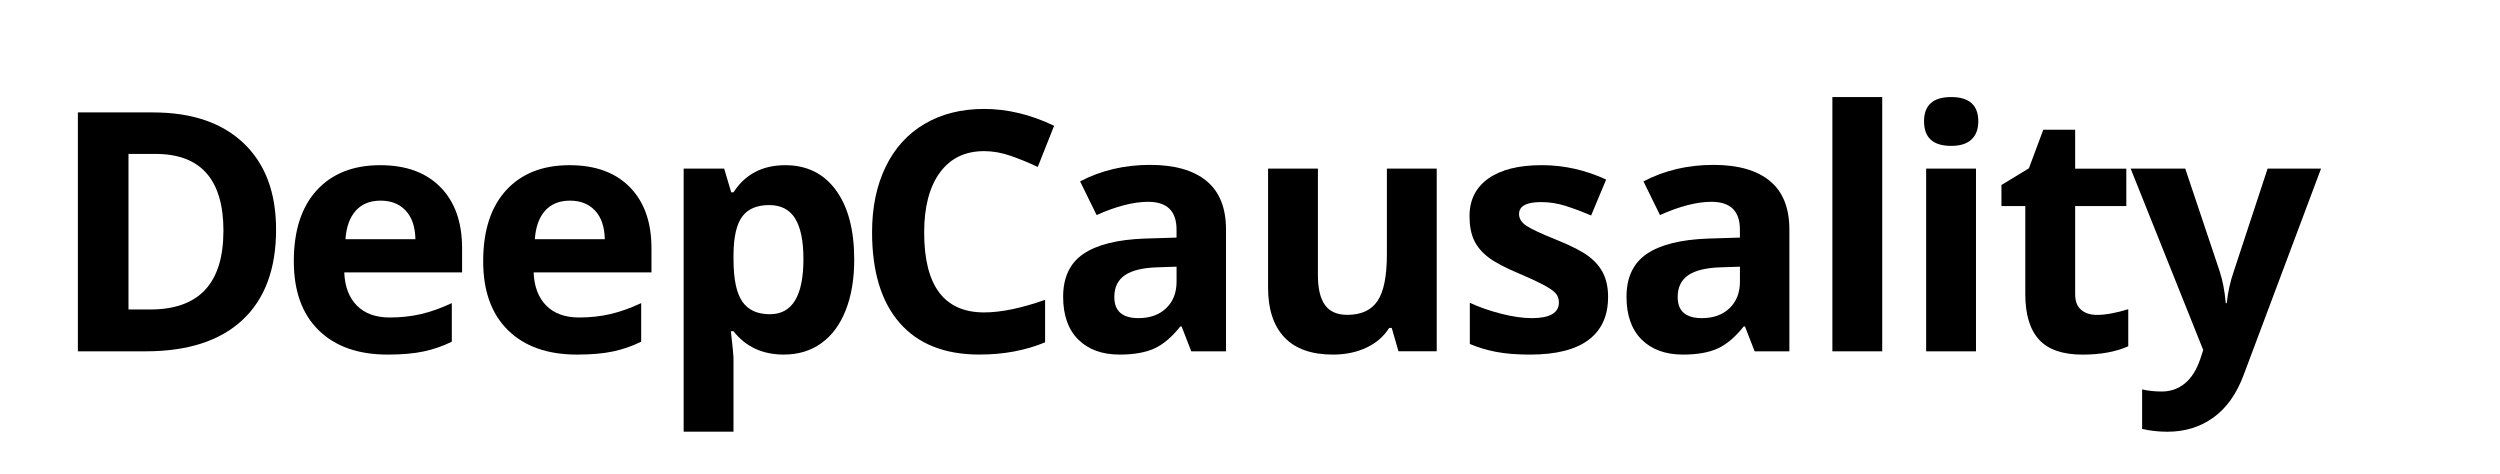
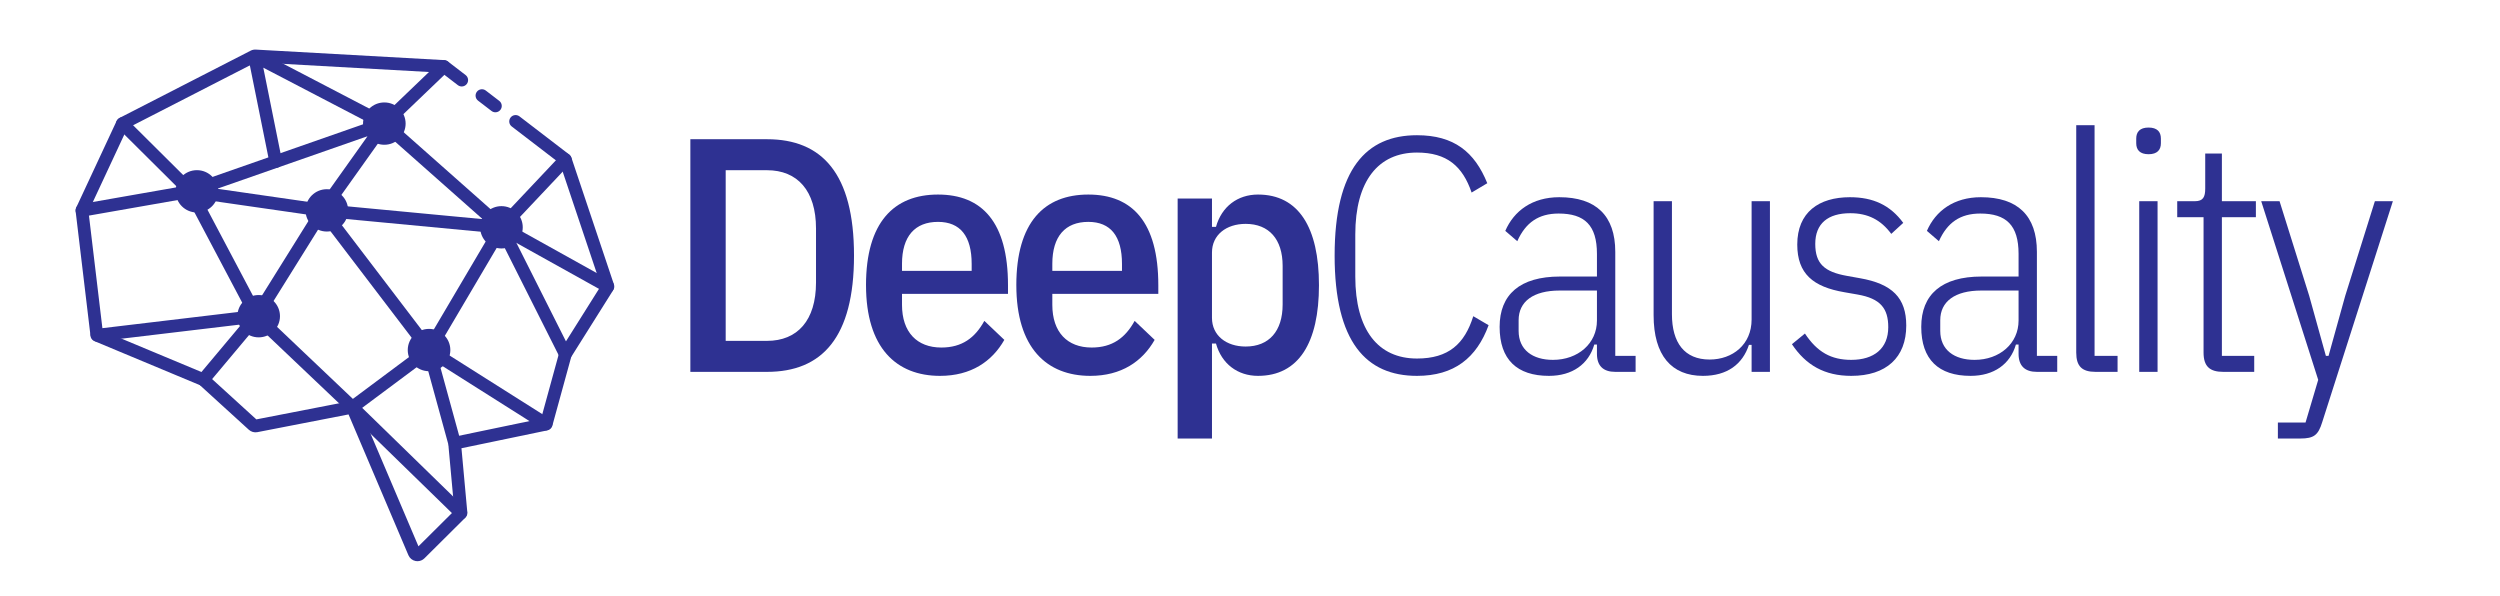
- <svg xmlns="http://www.w3.org/2000/svg" id="Layer_1" data-name="Layer 1" viewBox="0 0 89.64 16.97">
-   <path d="M9.899,8.232c0,1.41-.401,2.49-1.204,3.24s-1.962,1.125-3.478,1.125H2.792V4.031h2.689c1.398,0,2.484,.369,3.258,1.107s1.16,1.77,1.16,3.094Zm-1.887,.047c0-1.84-.812-2.76-2.438-2.76h-.967v5.578h.779c1.75,0,2.625-.939,2.625-2.818Z" />
-   <path d="M13.899,12.714c-1.055,0-1.879-.291-2.473-.873s-.891-1.406-.891-2.473c0-1.098,.274-1.946,.823-2.546s1.308-.899,2.276-.899c.926,0,1.646,.264,2.162,.791s.773,1.256,.773,2.186v.867h-4.225c.02,.508,.17,.904,.451,1.189s.676,.428,1.184,.428c.395,0,.768-.041,1.119-.123s.719-.213,1.102-.393v1.383c-.312,.156-.646,.272-1.002,.349s-.789,.114-1.301,.114Zm-.252-5.52c-.379,0-.676,.12-.891,.36s-.338,.581-.369,1.022h2.508c-.008-.441-.123-.782-.346-1.022s-.523-.36-.902-.36Z" />
-   <path d="M20.689,12.714c-1.055,0-1.879-.291-2.473-.873s-.891-1.406-.891-2.473c0-1.098,.274-1.946,.823-2.546s1.308-.899,2.276-.899c.926,0,1.646,.264,2.162,.791s.773,1.256,.773,2.186v.867h-4.225c.02,.508,.17,.904,.451,1.189s.676,.428,1.184,.428c.395,0,.768-.041,1.119-.123s.719-.213,1.102-.393v1.383c-.312,.156-.646,.272-1.002,.349s-.789,.114-1.301,.114Zm-.252-5.52c-.379,0-.676,.12-.891,.36s-.338,.581-.369,1.022h2.508c-.008-.441-.123-.782-.346-1.022s-.523-.36-.902-.36Z" />
-   <path d="M28.111,12.714c-.77,0-1.373-.279-1.811-.838h-.094c.062,.547,.094,.863,.094,.949v2.654h-1.787V6.046h1.453l.252,.85h.082c.418-.648,1.037-.973,1.857-.973,.773,0,1.379,.299,1.816,.896s.656,1.428,.656,2.49c0,.699-.103,1.307-.308,1.822s-.497,.908-.876,1.178-.824,.404-1.336,.404Zm-.527-5.361c-.441,0-.764,.136-.967,.407s-.309,.72-.316,1.345v.193c0,.703,.104,1.207,.313,1.512s.54,.457,.993,.457c.801,0,1.201-.66,1.201-1.98,0-.645-.099-1.128-.296-1.45s-.507-.483-.929-.483Z" />
-   <path d="M35.287,5.419c-.684,0-1.213,.257-1.588,.771s-.562,1.229-.562,2.147c0,1.91,.717,2.865,2.15,2.865,.602,0,1.33-.15,2.186-.451v1.523c-.703,.293-1.488,.439-2.355,.439-1.246,0-2.199-.378-2.859-1.134s-.99-1.841-.99-3.255c0-.891,.162-1.671,.486-2.341s.79-1.184,1.397-1.541,1.319-.536,2.136-.536c.832,0,1.668,.201,2.508,.604l-.586,1.477c-.32-.152-.643-.285-.967-.398s-.643-.17-.955-.17Z" />
-   <path d="M42.714,12.597l-.346-.891h-.047c-.301,.379-.61,.642-.929,.788s-.733,.22-1.245,.22c-.629,0-1.124-.18-1.485-.539s-.542-.871-.542-1.535c0-.695,.243-1.208,.729-1.538s1.22-.513,2.2-.548l1.137-.035v-.287c0-.664-.34-.996-1.02-.996-.523,0-1.139,.158-1.846,.475l-.592-1.207c.754-.395,1.59-.592,2.508-.592,.879,0,1.553,.191,2.021,.574s.703,.965,.703,1.746v4.365h-1.248Zm-.527-3.035l-.691,.023c-.52,.016-.906,.109-1.16,.281s-.381,.434-.381,.785c0,.504,.289,.756,.867,.756,.414,0,.745-.119,.993-.357s.372-.555,.372-.949v-.539Z" />
-   <path d="M50.143,12.597l-.24-.838h-.094c-.191,.305-.463,.54-.814,.706s-.752,.249-1.201,.249c-.77,0-1.35-.206-1.74-.618s-.586-1.005-.586-1.778V6.046h1.787v3.826c0,.473,.084,.827,.252,1.063s.436,.354,.803,.354c.5,0,.861-.167,1.084-.501s.334-.888,.334-1.661v-3.082h1.787v6.551h-1.371Z" />
-   <path d="M57.659,10.652c0,.672-.233,1.184-.7,1.535s-1.165,.527-2.095,.527c-.477,0-.883-.032-1.219-.097s-.65-.159-.943-.284v-1.477c.332,.156,.706,.287,1.122,.393s.782,.158,1.099,.158c.648,0,.973-.188,.973-.562,0-.141-.043-.255-.129-.343s-.234-.188-.445-.299-.492-.241-.844-.39c-.504-.211-.874-.406-1.11-.586s-.408-.386-.516-.618-.161-.519-.161-.858c0-.582,.226-1.032,.677-1.351s1.091-.478,1.919-.478c.789,0,1.557,.172,2.303,.516l-.539,1.289c-.328-.141-.635-.256-.92-.346s-.576-.135-.873-.135c-.527,0-.791,.143-.791,.428,0,.16,.085,.299,.255,.416s.542,.291,1.116,.521c.512,.207,.887,.4,1.125,.58s.414,.387,.527,.621,.17,.514,.17,.838Z" />
-   <path d="M62.914,12.597l-.346-.891h-.047c-.301,.379-.61,.642-.929,.788s-.733,.22-1.245,.22c-.629,0-1.124-.18-1.485-.539s-.542-.871-.542-1.535c0-.695,.243-1.208,.729-1.538s1.22-.513,2.2-.548l1.137-.035v-.287c0-.664-.34-.996-1.02-.996-.523,0-1.139,.158-1.846,.475l-.592-1.207c.754-.395,1.59-.592,2.508-.592,.879,0,1.553,.191,2.021,.574s.703,.965,.703,1.746v4.365h-1.248Zm-.527-3.035l-.691,.023c-.52,.016-.906,.109-1.16,.281s-.381,.434-.381,.785c0,.504,.289,.756,.867,.756,.414,0,.745-.119,.993-.357s.372-.555,.372-.949v-.539Z" />
-   <path d="M67.489,12.597h-1.787V3.48h1.787V12.597Z" />
-   <path d="M68.988,4.353c0-.582,.324-.873,.973-.873s.973,.291,.973,.873c0,.277-.081,.493-.243,.647s-.405,.231-.729,.231c-.648,0-.973-.293-.973-.879Zm1.863,8.244h-1.787V6.046h1.787v6.551Z" />
-   <path d="M75.186,11.291c.312,0,.688-.068,1.125-.205v1.33c-.445,.199-.992,.299-1.641,.299-.715,0-1.235-.181-1.562-.542s-.489-.903-.489-1.626v-3.158h-.855v-.756l.984-.598,.516-1.383h1.143v1.395h1.834v1.342h-1.834v3.158c0,.254,.071,.441,.214,.562s.331,.182,.565,.182Z" />
-   <path d="M76.397,6.046h1.957l1.236,3.686c.105,.32,.178,.699,.217,1.137h.035c.043-.402,.127-.781,.252-1.137l1.213-3.686h1.916l-2.771,7.389c-.254,.684-.616,1.195-1.087,1.535s-1.021,.51-1.649,.51c-.309,0-.611-.033-.908-.1v-1.418c.215,.051,.449,.076,.703,.076,.316,0,.593-.097,.829-.29s.421-.485,.554-.876l.105-.322-2.602-6.504Z" />
+ <svg xmlns="http://www.w3.org/2000/svg" id="AW" viewBox="0 0 562.54 134.049">
+   <defs>
+     <style>
+       .cls-1 {
+         fill: #2e3192;
+       }
+     </style>
+   </defs>
+   <g id="DEEP_LEARNING_icon" data-name="DEEP LEARNING icon">
+     <g>
+       <g>
+         <ellipse class="cls-1" cx="44.311" cy="43.052" rx="4.792" ry="4.762" />
+         <ellipse class="cls-1" cx="86.479" cy="27.813" rx="4.792" ry="4.762" />
+         <ellipse class="cls-1" cx="58.208" cy="71.148" rx="4.792" ry="4.762" />
+         <ellipse class="cls-1" cx="96.542" cy="78.767" rx="4.792" ry="4.762" />
+         <ellipse class="cls-1" cx="112.835" cy="51.147" rx="4.792" ry="4.762" />
+         <ellipse class="cls-1" cx="73.541" cy="47.337" rx="4.792" ry="4.762" />
+         <g>
+           <path class="cls-1" d="M18.434,48.77c-.682,0-1.287-.49-1.409-1.185-.137-.779,.384-1.521,1.163-1.658l21.716-3.808-13.373-13.29c-.561-.557-.564-1.464-.006-2.025,.557-.562,1.464-.564,2.025-.007l14.274,14.185c.587,.583,.798,1.436,.55,2.226-.248,.79-.909,1.369-1.724,1.511l-22.965,4.028c-.084,.014-.167,.021-.249,.022Zm22.371-5.755h0Z" />
+           <path class="cls-1" d="M45.748,86.866c-.325,0-.651-.11-.919-.335-.606-.508-.685-1.411-.177-2.017l9.489-11.316c.024-.029,.043-.052,.012-.11-.036-.067-.08-.062-.117-.058l-32.077,3.825c-.78,.096-1.497-.467-1.591-1.252-.094-.785,.467-1.498,1.252-1.591l32.076-3.825c1.223-.146,2.39,.458,2.975,1.538,.582,1.075,.45,2.375-.336,3.313l-9.489,11.316c-.283,.337-.689,.512-1.098,.512Z" />
+           <path class="cls-1" d="M57.784,71.791c-.026,0-.053-0-.079-.001-.79-.028-1.511-.48-1.88-1.179l-12.806-24.221c-.523-.99-.448-2.174,.198-3.09,.649-.921,1.746-1.39,2.864-1.232l24.372,3.516c1.001,.145,1.852,.777,2.276,1.692,.423,.91,.358,1.962-.174,2.814l-12.888,20.659c-.405,.649-1.12,1.044-1.882,1.044Zm.572-2.519h0Zm-12.713-24.373c-.026,0-.057,.008-.086,.049-.035,.049-.02,.077-.007,.102l12.281,23.228,12.294-19.706c.011-.017,.028-.045,.006-.092-.025-.054-.068-.06-.088-.063l-24.372-3.515c-.008-.001-.017-.003-.028-.003Z" />
+           <path class="cls-1" d="M96.458,79.58c-.689,0-1.34-.32-1.761-.872l-22.91-30.054c-.587-.77-.605-1.818-.043-2.608l13.061-18.35c.364-.512,.932-.847,1.556-.918,.625-.071,1.253,.127,1.724,.543l25.226,22.335c.786,.697,.969,1.858,.436,2.762l-15.379,26.071c-.375,.636-1.04,1.043-1.777,1.086-.044,.003-.089,.004-.133,.004Zm-22.097-32.272l22.029,28.898,14.611-24.77-24.279-21.496-12.361,17.368Zm12.777-17.952l-.001,.002c0-0,.001-.001,.001-.002Zm-1.167-.83h0Z" />
+           <path class="cls-1" d="M102.292,101.153c-.629,0-1.205-.418-1.38-1.053l-5.195-18.931-15.037,11.208c-.868,.648-2.067,.577-2.854-.17l-21.083-20.02c-.573-.545-.597-1.451-.052-2.024,.544-.573,1.45-.597,2.024-.053l20.689,19.647,15.366-11.453c.587-.438,1.35-.556,2.042-.318,.692,.238,1.221,.801,1.414,1.506l5.448,19.851c.209,.763-.239,1.55-1.002,1.759-.127,.035-.254,.052-.38,.052Z" />
+           <path class="cls-1" d="M122.896,96.866c-.262,0-.526-.071-.764-.222l-26.355-16.668c-.668-.422-.867-1.307-.445-1.975,.423-.668,1.307-.868,1.975-.445l26.355,16.667c.668,.422,.867,1.307,.445,1.975-.272,.431-.737,.666-1.212,.666Z" />
+           <path class="cls-1" d="M127.211,81.152c-.524,0-1.029-.289-1.28-.789l-14.134-28.093c-.414-.823-.267-1.826,.364-2.495l14.008-14.849c.543-.576,1.449-.602,2.024-.059,.575,.543,.602,1.449,.059,2.024l-13.687,14.509,13.925,27.676c.356,.707,.071,1.567-.635,1.923-.206,.104-.426,.153-.642,.153Z" />
+           <path class="cls-1" d="M62.04,37.785c-.668,0-1.265-.47-1.402-1.149l-4.739-23.515c-.118-.587,.115-1.197,.592-1.556,.478-.358,1.128-.412,1.658-.137l28.082,14.64,12.676-12.147c.571-.548,1.477-.528,2.024,.043,.547,.57,.528,1.477-.043,2.024l-13.01,12.467c-.688,.659-1.717,.805-2.561,.365l-26.072-13.592,4.2,20.841c.156,.775-.346,1.53-1.121,1.686-.096,.02-.191,.029-.284,.029Z" />
+           <path class="cls-1" d="M136.792,65.913c-.236,0-.474-.058-.695-.181l-23.697-13.188-39.952-3.782c-.787-.075-1.365-.773-1.291-1.56,.075-.787,.776-1.366,1.56-1.291l40.087,3.794c.308,.029,.601,.12,.871,.271l23.814,13.253c.691,.384,.939,1.256,.555,1.947-.262,.47-.75,.736-1.253,.736Z" />
+           <path class="cls-1" d="M42.874,44.484c-.592,0-1.145-.37-1.352-.96-.261-.746,.133-1.563,.879-1.824l43.606-15.239c.747-.26,1.563,.133,1.824,.879,.261,.746-.133,1.563-.879,1.824l-43.606,15.239c-.156,.055-.316,.081-.472,.081Z" />
+           <path class="cls-1" d="M103.73,116.867c-.36,0-.721-.135-.999-.406l-24.438-23.81c-.566-.552-.578-1.458-.026-2.025,.552-.567,1.458-.578,2.025-.026l24.438,23.81c.566,.552,.578,1.458,.026,2.025-.281,.288-.653,.433-1.026,.433Z" />
+         </g>
+       </g>
+       <g>
+         <path class="cls-1" d="M111.472,25.268c-.304,0-.611-.096-.87-.295l-3.03-2.325c-.628-.481-.746-1.38-.265-2.007,.482-.627,1.381-.745,2.007-.264l3.03,2.324c.628,.481,.746,1.381,.265,2.008-.282,.367-.707,.56-1.137,.56Z" />
+         <path class="cls-1" d="M93.937,126.28c-.142,0-.284-.014-.426-.041-.722-.141-1.325-.63-1.613-1.307l-13.47-31.68-20.517,3.99c-.683,.134-1.401-.068-1.917-.538l-11.025-10.043-23.311-9.73c-.734-.306-1.249-.987-1.343-1.777l-3.275-27.429c-.049-.405,.017-.816,.19-1.188l8.9-19.085c.206-.443,.559-.81,.994-1.033l29.282-15.019c.349-.179,.738-.262,1.134-.242l42.195,2.356c.45,.027,.872,.183,1.225,.454l3.81,2.923c.627,.481,.746,1.38,.264,2.007-.481,.627-1.38,.746-2.008,.264l-3.651-2.801-41.818-2.335-28.927,14.838-8.725,18.71,3.207,26.861,23.063,9.627c.234,.097,.45,.235,.639,.407l10.868,9.9,20.717-4.029c1.021-.195,2.053,.352,2.458,1.307l13.301,31.283,8.085-8.035-1.313-14.36c-.102-1.115,.648-2.129,1.744-2.356l19.075-3.968,4.051-14.761c.058-.209,.144-.406,.259-.588l9.163-14.569-9.229-27.515-10.845-8.32c-.627-.481-.746-1.38-.264-2.007,.481-.627,1.38-.746,2.008-.264l11.004,8.442c.35,.268,.609,.631,.749,1.051l9.392,28.002c.211,.628,.129,1.309-.223,1.87l-9.277,14.751-4.13,15.049c-.222,.807-.867,1.413-1.686,1.582l-18.885,3.928,1.288,14.081c.06,.656-.173,1.299-.641,1.763l-8.985,8.929c-.419,.417-.981,.644-1.56,.644Z" />
+       </g>
+     </g>
+   </g>
+   <g>
+     <path class="cls-1" d="M155.342,31.327h17.249c12.375,0,19.574,7.725,19.574,26.174s-7.2,26.174-19.574,26.174h-17.249V31.327Zm17.249,45.373c6.825,0,11.025-4.575,11.025-13.125v-12.149c0-8.55-4.2-13.125-11.025-13.125h-9.299v38.398h9.299Z" />
+     <path class="cls-1" d="M194.866,64.176c0-14.175,6.3-20.399,16.199-20.399,9.9,0,15.75,6.225,15.75,20.399v1.95h-23.849v2.475c0,6.149,3.375,9.6,8.85,9.6,4.65,0,7.575-2.175,9.675-6l4.5,4.275c-2.775,4.875-7.5,8.1-14.474,8.1-9.825,0-16.649-6.3-16.649-20.399Zm8.1-4.8v1.575h15.674v-1.575c0-6.225-2.55-9.45-7.575-9.45-5.175,0-8.1,3.225-8.1,9.45Z" />
+     <path class="cls-1" d="M228.69,64.176c0-14.175,6.3-20.399,16.199-20.399,9.9,0,15.75,6.225,15.75,20.399v1.95h-23.849v2.475c0,6.149,3.375,9.6,8.85,9.6,4.65,0,7.575-2.175,9.675-6l4.5,4.275c-2.775,4.875-7.5,8.1-14.474,8.1-9.825,0-16.649-6.3-16.649-20.399Zm8.1-4.8v1.575h15.674v-1.575c0-6.225-2.55-9.45-7.575-9.45-5.175,0-8.1,3.225-8.1,9.45Z" />
+     <path class="cls-1" d="M264.99,44.676h7.725v6.375h.9c1.275-4.575,4.875-7.275,9.45-7.275,9.149,0,13.724,7.425,13.724,20.399,0,12.974-4.575,20.399-13.724,20.399-4.575,0-8.175-2.7-9.45-7.274h-.9v21.374h-7.725V44.676Zm23.624,23.849v-8.7c0-6-3.075-9.45-8.325-9.45-4.35,0-7.575,2.475-7.575,6.45v14.7c0,3.975,3.225,6.45,7.575,6.45,5.25,0,8.325-3.45,8.325-9.45Z" />
+     <path class="cls-1" d="M300.313,57.501c0-19.5,7.125-27.074,18.524-27.074,8.325,0,12.975,3.75,15.824,10.8l-3.525,2.1c-2.025-5.925-5.55-9-12.299-9-8.7,0-13.875,6.375-13.875,18.449v9.45c0,12.075,5.175,18.449,13.875,18.449,7.125,0,10.725-3.3,12.674-9.524l3.45,2.025c-2.7,7.35-7.725,11.399-16.125,11.399-11.399,0-18.524-7.575-18.524-27.074Z" />
+     <path class="cls-1" d="M363.463,83.675c-2.7,0-4.125-1.35-4.125-4.05v-2.1h-.6c-1.275,4.425-4.95,7.05-10.199,7.05-7.2,0-11.1-3.675-11.1-11.024,0-7.275,4.575-11.325,13.574-11.325h8.325v-5.1c0-6.45-2.775-9.075-8.625-9.075-4.5,0-7.425,2.025-9.3,6.225l-2.7-2.325c1.95-4.5,6.075-7.575,12.149-7.575,8.25,0,12.6,4.125,12.6,12.299v23.399h4.575v3.6h-4.575Zm-4.125-11.549v-6.75h-8.399c-5.925,0-9.225,2.475-9.225,6.675v2.4c0,4.275,3.15,6.525,7.725,6.525,5.625,0,9.899-3.675,9.899-8.85Z" />
+     <path class="cls-1" d="M394.137,77.6h-.6c-1.425,4.35-4.875,6.975-10.35,6.975-7.049,0-11.099-4.575-11.099-13.649v-25.649h4.125v25.424c0,6.45,2.85,10.2,8.475,10.2,5.175,0,9.45-3.375,9.45-9v-26.624h4.125v38.398h-4.125v-6.075Z" />
+     <path class="cls-1" d="M403.213,77.45l2.925-2.4c2.775,4.2,5.925,5.925,10.425,5.925,5.1,0,8.325-2.55,8.325-7.35,0-4.2-1.725-6.45-6.9-7.35l-3-.525c-6.975-1.2-10.575-4.125-10.575-10.725,0-7.274,4.875-10.649,11.85-10.649,5.25,0,9.075,1.8,12,5.775l-2.7,2.475c-2.325-3.15-5.25-4.65-9.225-4.65-5.025,0-7.875,2.325-7.875,6.9,0,4.5,2.1,6.3,7.125,7.2l2.925,.525c7.275,1.275,10.425,4.425,10.425,10.649,0,7.2-4.5,11.325-12.375,11.325-6,0-10.2-2.4-13.35-7.125Z" />
+     <path class="cls-1" d="M458.336,83.675c-2.7,0-4.125-1.35-4.125-4.05v-2.1h-.6c-1.275,4.425-4.95,7.05-10.199,7.05-7.2,0-11.1-3.675-11.1-11.024,0-7.275,4.575-11.325,13.574-11.325h8.325v-5.1c0-6.45-2.775-9.075-8.625-9.075-4.5,0-7.425,2.025-9.3,6.225l-2.7-2.325c1.95-4.5,6.075-7.575,12.149-7.575,8.25,0,12.6,4.125,12.6,12.299v23.399h4.575v3.6h-4.575Zm-4.125-11.549v-6.75h-8.399c-5.925,0-9.225,2.475-9.225,6.675v2.4c0,4.275,3.149,6.525,7.725,6.525,5.625,0,9.899-3.675,9.899-8.85Z" />
+     <path class="cls-1" d="M471.536,83.675c-3.075,0-4.35-1.275-4.35-4.35V28.177h4.125v51.898h5.175v3.6h-4.95Z" />
+     <path class="cls-1" d="M480.686,32.227v-1.05c0-1.5,.825-2.475,2.775-2.475,1.95,0,2.775,.975,2.775,2.475v1.05c0,1.5-.825,2.475-2.775,2.475-1.95,0-2.775-.975-2.775-2.475Zm.675,13.049h4.125v38.398h-4.125V45.276Z" />
+     <path class="cls-1" d="M500.26,83.675c-3.075,0-4.425-1.275-4.425-4.35v-30.449h-5.925v-3.6h3.975c1.875,0,2.325-.975,2.325-2.85v-7.875h3.75v10.725h7.65v3.6h-7.65v31.199h7.275v3.6h-6.975Z" />
+     <path class="cls-1" d="M534.383,45.276h4.05l-15.899,49.723c-.9,2.925-1.875,3.675-4.95,3.675h-5.025v-3.6h6.225l2.85-9.6-12.824-40.198h4.125l6.675,21.299,3.75,13.5h.6l3.75-13.5,6.675-21.299Z" />
+   </g>
</svg>
